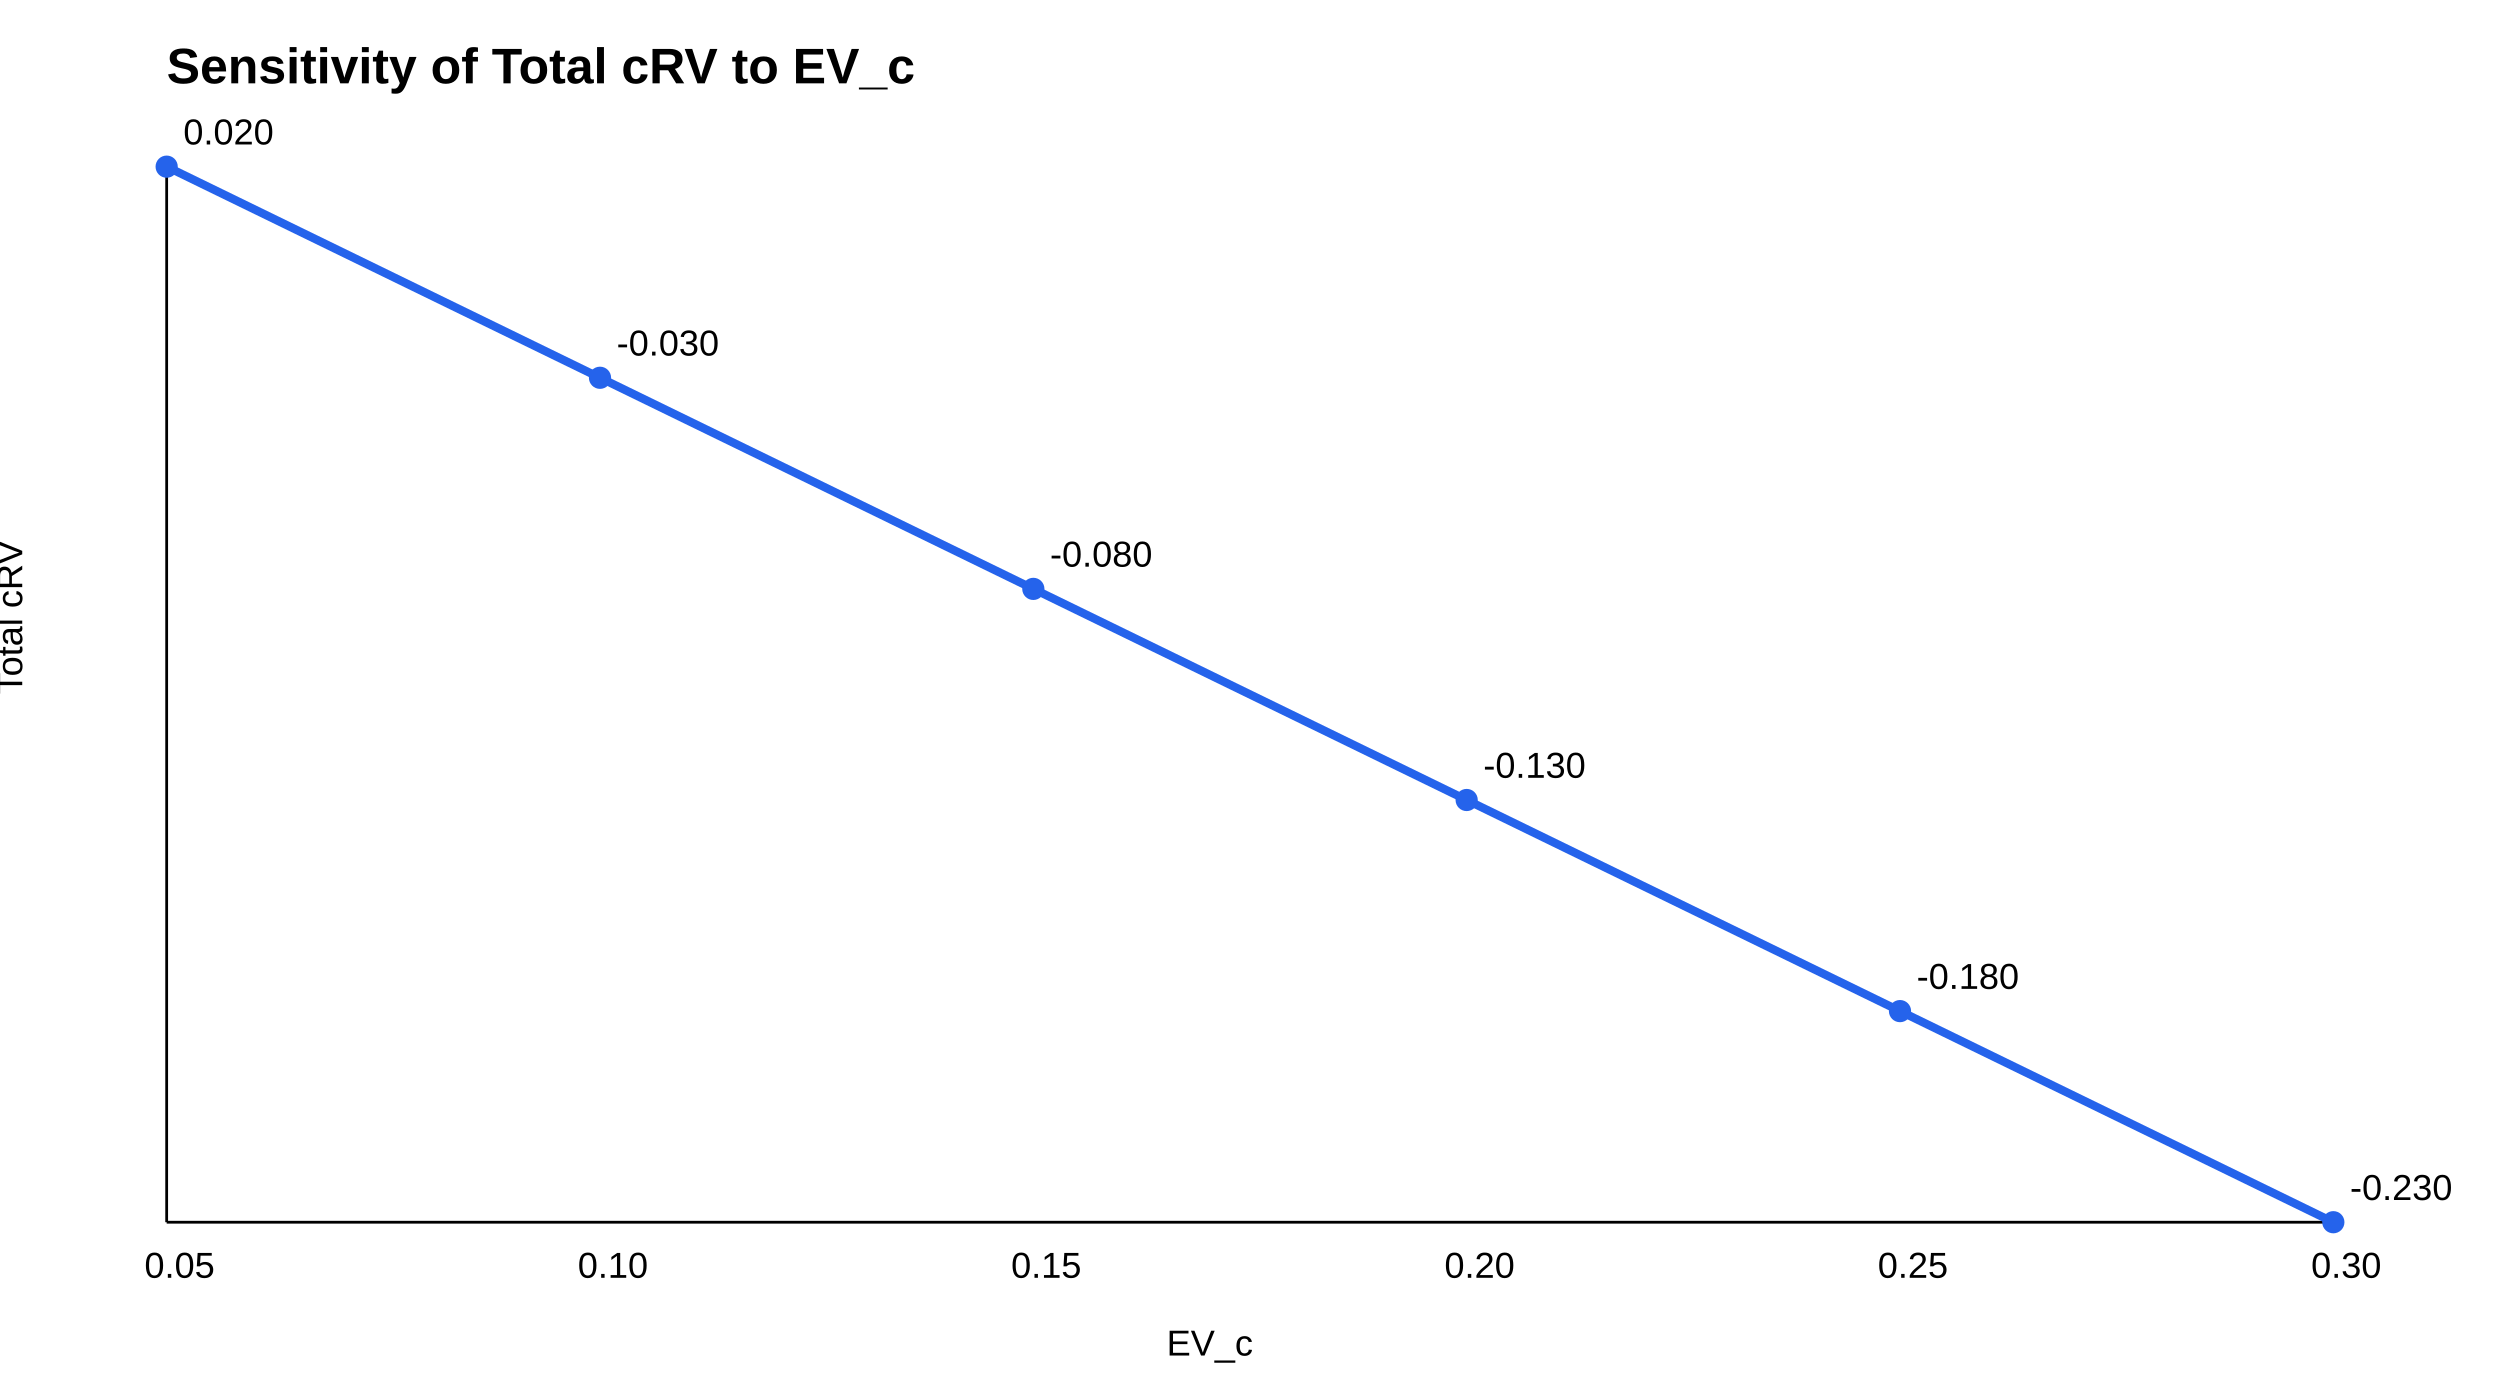
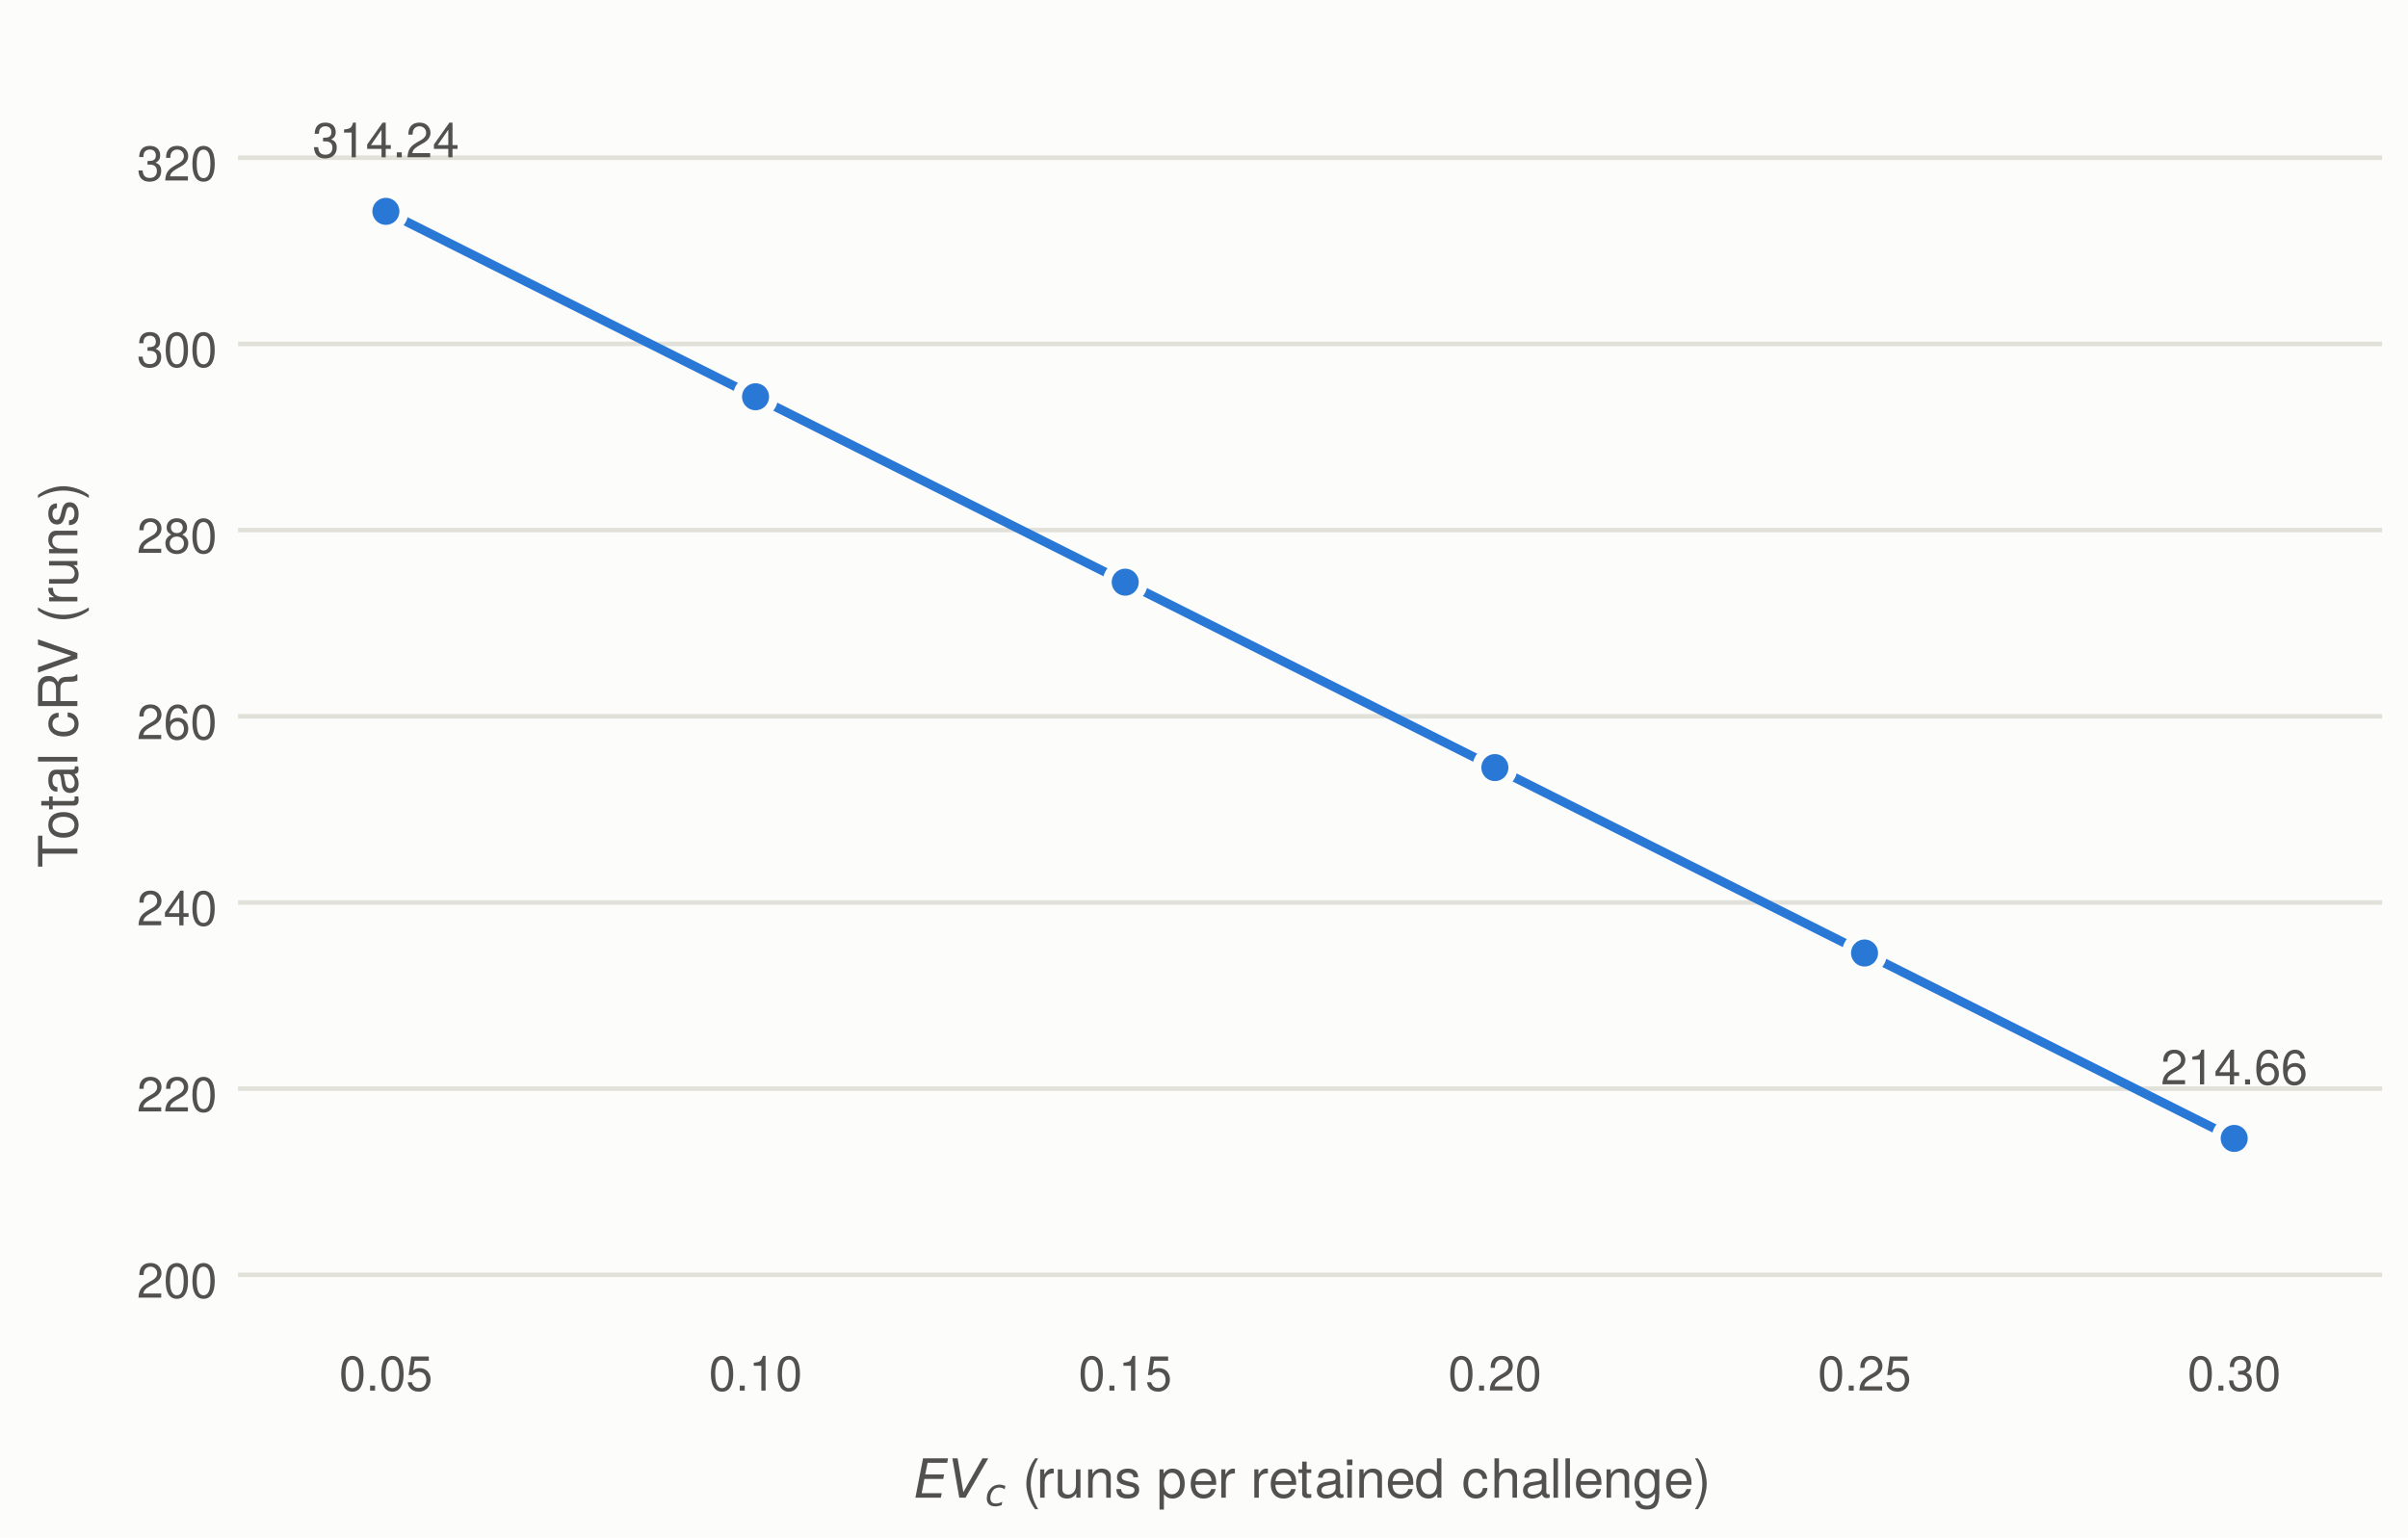
- <svg xmlns="http://www.w3.org/2000/svg" width="900" height="500">
-   <style>text{font-family:Arial,sans-serif;font-size:13px}.title{font-size:18px;font-weight:bold}</style>
-   <text class="title" x="60" y="30">Sensitivity of Total cRV to EV_c</text>
-   <line x1="60" y1="440" x2="840" y2="440" stroke="black" />
-   <line x1="60" y1="60" x2="60" y2="440" stroke="black" />
-   <polyline points="60.00,60.00 216.00,136.00 372.00,212.00 528.00,288.00 684.00,364.00 840.00,440.00" fill="none" stroke="#2563eb" stroke-width="3" />
-   <circle cx="60.00" cy="60.00" r="4" fill="#2563eb" />
-   <text x="52.00" y="460.00">0.05</text>
-   <text x="66.00" y="52.00">0.020</text>
-   <circle cx="216.00" cy="136.00" r="4" fill="#2563eb" />
-   <text x="208.00" y="460.00">0.10</text>
-   <text x="222.00" y="128.00">-0.030</text>
-   <circle cx="372.00" cy="212.00" r="4" fill="#2563eb" />
-   <text x="364.00" y="460.00">0.15</text>
-   <text x="378.00" y="204.00">-0.080</text>
-   <circle cx="528.00" cy="288.00" r="4" fill="#2563eb" />
-   <text x="520.00" y="460.00">0.20</text>
-   <text x="534.00" y="280.00">-0.130</text>
-   <circle cx="684.00" cy="364.00" r="4" fill="#2563eb" />
-   <text x="676.00" y="460.00">0.25</text>
-   <text x="690.00" y="356.00">-0.180</text>
-   <circle cx="840.00" cy="440.00" r="4" fill="#2563eb" />
-   <text x="832.00" y="460.00">0.30</text>
-   <text x="846.00" y="432.00">-0.230</text>
-   <text x="420.00" y="488">EV_c</text>
-   <text x="8" y="250.00" transform="rotate(-90 8,250.00)">Total cRV</text>
+ <svg xmlns="http://www.w3.org/2000/svg" xmlns:xlink="http://www.w3.org/1999/xlink" width="401.087pt" height="256.161pt" viewBox="0 0 401.087 256.161" version="1.1">
+   <defs>
+     <style type="text/css">*{stroke-linejoin: round; stroke-linecap: butt}</style>
+   </defs>
+   <g id="figure_1">
+     <g id="patch_1">
+       <path d="M 0 256.161  L 401.087 256.161  L 401.087 0  L 0 0  z " style="fill: #fcfcfb" />
+     </g>
+     <g id="axes_1">
+       <g id="patch_2">
+         <path d="M 39.648 220.536  L 396.767 220.536  L 396.767 4.32  L 39.648 4.32  z " style="fill: #fcfcfb" />
+       </g>
+       <g id="matplotlib.axis_1">
+         <g id="xtick_1">
+           <g id="line2d_1" />
+           <g id="text_1">
+             <text style="font-size: 8px; font-family: 'Helvetica Neue', 'Helvetica', 'Arial', 'DejaVu Sans', sans-serif; text-anchor: middle; fill: #52514e" x="64.276" y="231.652" transform="rotate(-0 64.27647 231.652)">0.05</text>
+           </g>
+         </g>
+         <g id="xtick_2">
+           <g id="line2d_2" />
+           <g id="text_2">
+             <text style="font-size: 8px; font-family: 'Helvetica Neue', 'Helvetica', 'Arial', 'DejaVu Sans', sans-serif; text-anchor: middle; fill: #52514e" x="125.849" y="231.652" transform="rotate(-0 125.8489 231.652)">0.10</text>
+           </g>
+         </g>
+         <g id="xtick_3">
+           <g id="line2d_3" />
+           <g id="text_3">
+             <text style="font-size: 8px; font-family: 'Helvetica Neue', 'Helvetica', 'Arial', 'DejaVu Sans', sans-serif; text-anchor: middle; fill: #52514e" x="187.421" y="231.652" transform="rotate(-0 187.4213 231.652)">0.15</text>
+           </g>
+         </g>
+         <g id="xtick_4">
+           <g id="line2d_4" />
+           <g id="text_4">
+             <text style="font-size: 8px; font-family: 'Helvetica Neue', 'Helvetica', 'Arial', 'DejaVu Sans', sans-serif; text-anchor: middle; fill: #52514e" x="248.994" y="231.652" transform="rotate(-0 248.9937 231.652)">0.20</text>
+           </g>
+         </g>
+         <g id="xtick_5">
+           <g id="line2d_5" />
+           <g id="text_5">
+             <text style="font-size: 8px; font-family: 'Helvetica Neue', 'Helvetica', 'Arial', 'DejaVu Sans', sans-serif; text-anchor: middle; fill: #52514e" x="310.566" y="231.652" transform="rotate(-0 310.5661 231.652)">0.25</text>
+           </g>
+         </g>
+         <g id="xtick_6">
+           <g id="line2d_6" />
+           <g id="text_6">
+             <text style="font-size: 8px; font-family: 'Helvetica Neue', 'Helvetica', 'Arial', 'DejaVu Sans', sans-serif; text-anchor: middle; fill: #52514e" x="372.139" y="231.652" transform="rotate(-0 372.1385 231.652)">0.30</text>
+           </g>
+         </g>
+         <g id="text_7">
+           <g style="fill: #52514e" transform="translate(152.2375 249.924)">
+             <text>
+               <tspan x="0" y="-0.422" style="font-style: oblique; font-size: 9px; font-family: 'DejaVu Sans'; fill: #52514e">E</tspan>
+               <tspan x="5.687" y="-0.422" style="font-style: oblique; font-size: 9px; font-family: 'DejaVu Sans'; fill: #52514e">V</tspan>
+               <tspan x="11.843" y="0.928" style="font-style: oblique; font-size: 6.3px; font-family: 'DejaVu Sans'; fill: #52514e">c</tspan>
+               <tspan x="15.553" y="-0.422" style="font-size: 9px; font-family: 'Helvetica Neue'; fill: #52514e"> </tspan>
+               <tspan x="18.055" y="-0.422" style="font-size: 9px; font-family: 'Helvetica Neue'; fill: #52514e">(</tspan>
+               <tspan x="20.386" y="-0.422" style="font-size: 9px; font-family: 'Helvetica Neue'; fill: #52514e">r</tspan>
+               <tspan x="23.383" y="-0.422" style="font-size: 9px; font-family: 'Helvetica Neue'; fill: #52514e">u</tspan>
+               <tspan x="28.387" y="-0.422" style="font-size: 9px; font-family: 'Helvetica Neue'; fill: #52514e">n</tspan>
+               <tspan x="33.391" y="-0.422" style="font-size: 9px; font-family: 'Helvetica Neue'; fill: #52514e">s</tspan>
+               <tspan x="37.891" y="-0.422" style="font-size: 9px; font-family: 'Helvetica Neue'; fill: #52514e"> </tspan>
+               <tspan x="40.393" y="-0.422" style="font-size: 9px; font-family: 'Helvetica Neue'; fill: #52514e">p</tspan>
+               <tspan x="45.73" y="-0.422" style="font-size: 9px; font-family: 'Helvetica Neue'; fill: #52514e">e</tspan>
+               <tspan x="50.563" y="-0.422" style="font-size: 9px; font-family: 'Helvetica Neue'; fill: #52514e">r</tspan>
+               <tspan x="53.56" y="-0.422" style="font-size: 9px; font-family: 'Helvetica Neue'; fill: #52514e"> </tspan>
+               <tspan x="56.062" y="-0.422" style="font-size: 9px; font-family: 'Helvetica Neue'; fill: #52514e">r</tspan>
+               <tspan x="59.059" y="-0.422" style="font-size: 9px; font-family: 'Helvetica Neue'; fill: #52514e">e</tspan>
+               <tspan x="63.892" y="-0.422" style="font-size: 9px; font-family: 'Helvetica Neue'; fill: #52514e">t</tspan>
+               <tspan x="66.727" y="-0.422" style="font-size: 9px; font-family: 'Helvetica Neue'; fill: #52514e">a</tspan>
+               <tspan x="71.561" y="-0.422" style="font-size: 9px; font-family: 'Helvetica Neue'; fill: #52514e">i</tspan>
+               <tspan x="73.559" y="-0.422" style="font-size: 9px; font-family: 'Helvetica Neue'; fill: #52514e">n</tspan>
+               <tspan x="78.563" y="-0.422" style="font-size: 9px; font-family: 'Helvetica Neue'; fill: #52514e">e</tspan>
+               <tspan x="83.396" y="-0.422" style="font-size: 9px; font-family: 'Helvetica Neue'; fill: #52514e">d</tspan>
+               <tspan x="88.733" y="-0.422" style="font-size: 9px; font-family: 'Helvetica Neue'; fill: #52514e"> </tspan>
+               <tspan x="91.235" y="-0.422" style="font-size: 9px; font-family: 'Helvetica Neue'; fill: #52514e">c</tspan>
+               <tspan x="96.068" y="-0.422" style="font-size: 9px; font-family: 'Helvetica Neue'; fill: #52514e">h</tspan>
+               <tspan x="101.072" y="-0.422" style="font-size: 9px; font-family: 'Helvetica Neue'; fill: #52514e">a</tspan>
+               <tspan x="105.905" y="-0.422" style="font-size: 9px; font-family: 'Helvetica Neue'; fill: #52514e">l</tspan>
+               <tspan x="107.903" y="-0.422" style="font-size: 9px; font-family: 'Helvetica Neue'; fill: #52514e">l</tspan>
+               <tspan x="109.901" y="-0.422" style="font-size: 9px; font-family: 'Helvetica Neue'; fill: #52514e">e</tspan>
+               <tspan x="114.734" y="-0.422" style="font-size: 9px; font-family: 'Helvetica Neue'; fill: #52514e">n</tspan>
+               <tspan x="119.738" y="-0.422" style="font-size: 9px; font-family: 'Helvetica Neue'; fill: #52514e">g</tspan>
+               <tspan x="124.904" y="-0.422" style="font-size: 9px; font-family: 'Helvetica Neue'; fill: #52514e">e</tspan>
+               <tspan x="129.737" y="-0.422" style="font-size: 9px; font-family: 'Helvetica Neue'; fill: #52514e">)</tspan>
+             </text>
+           </g>
+         </g>
+       </g>
+       <g id="matplotlib.axis_2">
+         <g id="ytick_1">
+           <g id="line2d_7">
+             <path d="M 39.648 212.377  L 396.767 212.377  " clip-path="url(#pb1f15502eb)" style="fill: none; stroke: #e1e0d9; stroke-width: 0.75; stroke-linecap: square" />
+           </g>
+           <g id="line2d_8" />
+           <g id="text_8">
+             <text style="font-size: 8px; font-family: 'Helvetica Neue', 'Helvetica', 'Arial', 'DejaVu Sans', sans-serif; text-anchor: end; fill: #52514e" x="36.148" y="216.185" transform="rotate(-0 36.1475 216.1854)">200</text>
+           </g>
+         </g>
+         <g id="ytick_2">
+           <g id="line2d_9">
+             <path d="M 39.648 181.36  L 396.767 181.36  " clip-path="url(#pb1f15502eb)" style="fill: none; stroke: #e1e0d9; stroke-width: 0.75; stroke-linecap: square" />
+           </g>
+           <g id="line2d_10" />
+           <g id="text_9">
+             <text style="font-size: 8px; font-family: 'Helvetica Neue', 'Helvetica', 'Arial', 'DejaVu Sans', sans-serif; text-anchor: end; fill: #52514e" x="36.148" y="185.168" transform="rotate(-0 36.1475 185.1682)">220</text>
+           </g>
+         </g>
+         <g id="ytick_3">
+           <g id="line2d_11">
+             <path d="M 39.648 150.343  L 396.767 150.343  " clip-path="url(#pb1f15502eb)" style="fill: none; stroke: #e1e0d9; stroke-width: 0.75; stroke-linecap: square" />
+           </g>
+           <g id="line2d_12" />
+           <g id="text_10">
+             <text style="font-size: 8px; font-family: 'Helvetica Neue', 'Helvetica', 'Arial', 'DejaVu Sans', sans-serif; text-anchor: end; fill: #52514e" x="36.148" y="154.151" transform="rotate(-0 36.1475 154.151)">240</text>
+           </g>
+         </g>
+         <g id="ytick_4">
+           <g id="line2d_13">
+             <path d="M 39.648 119.326  L 396.767 119.326  " clip-path="url(#pb1f15502eb)" style="fill: none; stroke: #e1e0d9; stroke-width: 0.75; stroke-linecap: square" />
+           </g>
+           <g id="line2d_14" />
+           <g id="text_11">
+             <text style="font-size: 8px; font-family: 'Helvetica Neue', 'Helvetica', 'Arial', 'DejaVu Sans', sans-serif; text-anchor: end; fill: #52514e" x="36.148" y="123.134" transform="rotate(-0 36.1475 123.1337)">260</text>
+           </g>
+         </g>
+         <g id="ytick_5">
+           <g id="line2d_15">
+             <path d="M 39.648 88.308  L 396.767 88.308  " clip-path="url(#pb1f15502eb)" style="fill: none; stroke: #e1e0d9; stroke-width: 0.75; stroke-linecap: square" />
+           </g>
+           <g id="line2d_16" />
+           <g id="text_12">
+             <text style="font-size: 8px; font-family: 'Helvetica Neue', 'Helvetica', 'Arial', 'DejaVu Sans', sans-serif; text-anchor: end; fill: #52514e" x="36.148" y="92.116" transform="rotate(-0 36.1475 92.11648)">280</text>
+           </g>
+         </g>
+         <g id="ytick_6">
+           <g id="line2d_17">
+             <path d="M 39.648 57.291  L 396.767 57.291  " clip-path="url(#pb1f15502eb)" style="fill: none; stroke: #e1e0d9; stroke-width: 0.75; stroke-linecap: square" />
+           </g>
+           <g id="line2d_18" />
+           <g id="text_13">
+             <text style="font-size: 8px; font-family: 'Helvetica Neue', 'Helvetica', 'Arial', 'DejaVu Sans', sans-serif; text-anchor: end; fill: #52514e" x="36.148" y="61.099" transform="rotate(-0 36.1475 61.09924)">300</text>
+           </g>
+         </g>
+         <g id="ytick_7">
+           <g id="line2d_19">
+             <path d="M 39.648 26.274  L 396.767 26.274  " clip-path="url(#pb1f15502eb)" style="fill: none; stroke: #e1e0d9; stroke-width: 0.75; stroke-linecap: square" />
+           </g>
+           <g id="line2d_20" />
+           <g id="text_14">
+             <text style="font-size: 8px; font-family: 'Helvetica Neue', 'Helvetica', 'Arial', 'DejaVu Sans', sans-serif; text-anchor: end; fill: #52514e" x="36.148" y="30.082" transform="rotate(-0 36.1475 30.082)">320</text>
+           </g>
+         </g>
+         <g id="text_15">
+           <text style="font-size: 9px; font-family: 'Helvetica Neue', 'Helvetica', 'Arial', 'DejaVu Sans', sans-serif; text-anchor: middle; fill: #52514e" x="12.888" y="112.428" transform="rotate(-90 12.888 112.428)">Total cRV (runs)</text>
+         </g>
+       </g>
+       <g id="line2d_21">
+         <path d="M 64.276 35.208  L 125.849 66.096  L 187.421 96.984  L 248.994 127.872  L 310.566 158.76  L 372.139 189.648  " clip-path="url(#pb1f15502eb)" style="fill: none; stroke: #2a78d6; stroke-width: 1.5; stroke-linecap: round" />
+       </g>
+       <g id="line2d_22">
+         <defs>
+           <path id="m2f23518ca0" d="M 0 3  C 0.796 3 1.559 2.684 2.121 2.121  C 2.684 1.559 3 0.796 3 0  C 3 -0.796 2.684 -1.559 2.121 -2.121  C 1.559 -2.684 0.796 -3 0 -3  C -0.796 -3 -1.559 -2.684 -2.121 -2.121  C -2.684 -1.559 -3 -0.796 -3 0  C -3 0.796 -2.684 1.559 -2.121 2.121  C -1.559 2.684 -0.796 3 0 3  z " style="stroke: #fcfcfb; stroke-width: 1.5" />
+         </defs>
+         <g clip-path="url(#pb1f15502eb)">
+           <use xlink:href="#m2f23518ca0" x="64.276" y="35.208" style="fill: #2a78d6; stroke: #fcfcfb; stroke-width: 1.5" />
+           <use xlink:href="#m2f23518ca0" x="125.849" y="66.096" style="fill: #2a78d6; stroke: #fcfcfb; stroke-width: 1.5" />
+           <use xlink:href="#m2f23518ca0" x="187.421" y="96.984" style="fill: #2a78d6; stroke: #fcfcfb; stroke-width: 1.5" />
+           <use xlink:href="#m2f23518ca0" x="248.994" y="127.872" style="fill: #2a78d6; stroke: #fcfcfb; stroke-width: 1.5" />
+           <use xlink:href="#m2f23518ca0" x="310.566" y="158.76" style="fill: #2a78d6; stroke: #fcfcfb; stroke-width: 1.5" />
+           <use xlink:href="#m2f23518ca0" x="372.139" y="189.648" style="fill: #2a78d6; stroke: #fcfcfb; stroke-width: 1.5" />
+         </g>
+       </g>
+       <g id="text_16">
+         <text style="font-size: 8px; font-family: 'Helvetica Neue', 'Helvetica', 'Arial', 'DejaVu Sans', sans-serif; text-anchor: middle; fill: #52514e" x="64.276" y="26.208" transform="rotate(-0 64.27647 26.208)">314.24</text>
+       </g>
+       <g id="text_17">
+         <text style="font-size: 8px; font-family: 'Helvetica Neue', 'Helvetica', 'Arial', 'DejaVu Sans', sans-serif; text-anchor: middle; fill: #52514e" x="372.139" y="180.648" transform="rotate(-0 372.1385 180.648)">214.66</text>
+       </g>
+     </g>
+   </g>
+   <defs>
+     <clipPath id="pb1f15502eb">
+       <rect x="39.648" y="4.32" width="357.12" height="216.216" />
+     </clipPath>
+   </defs>
</svg>
